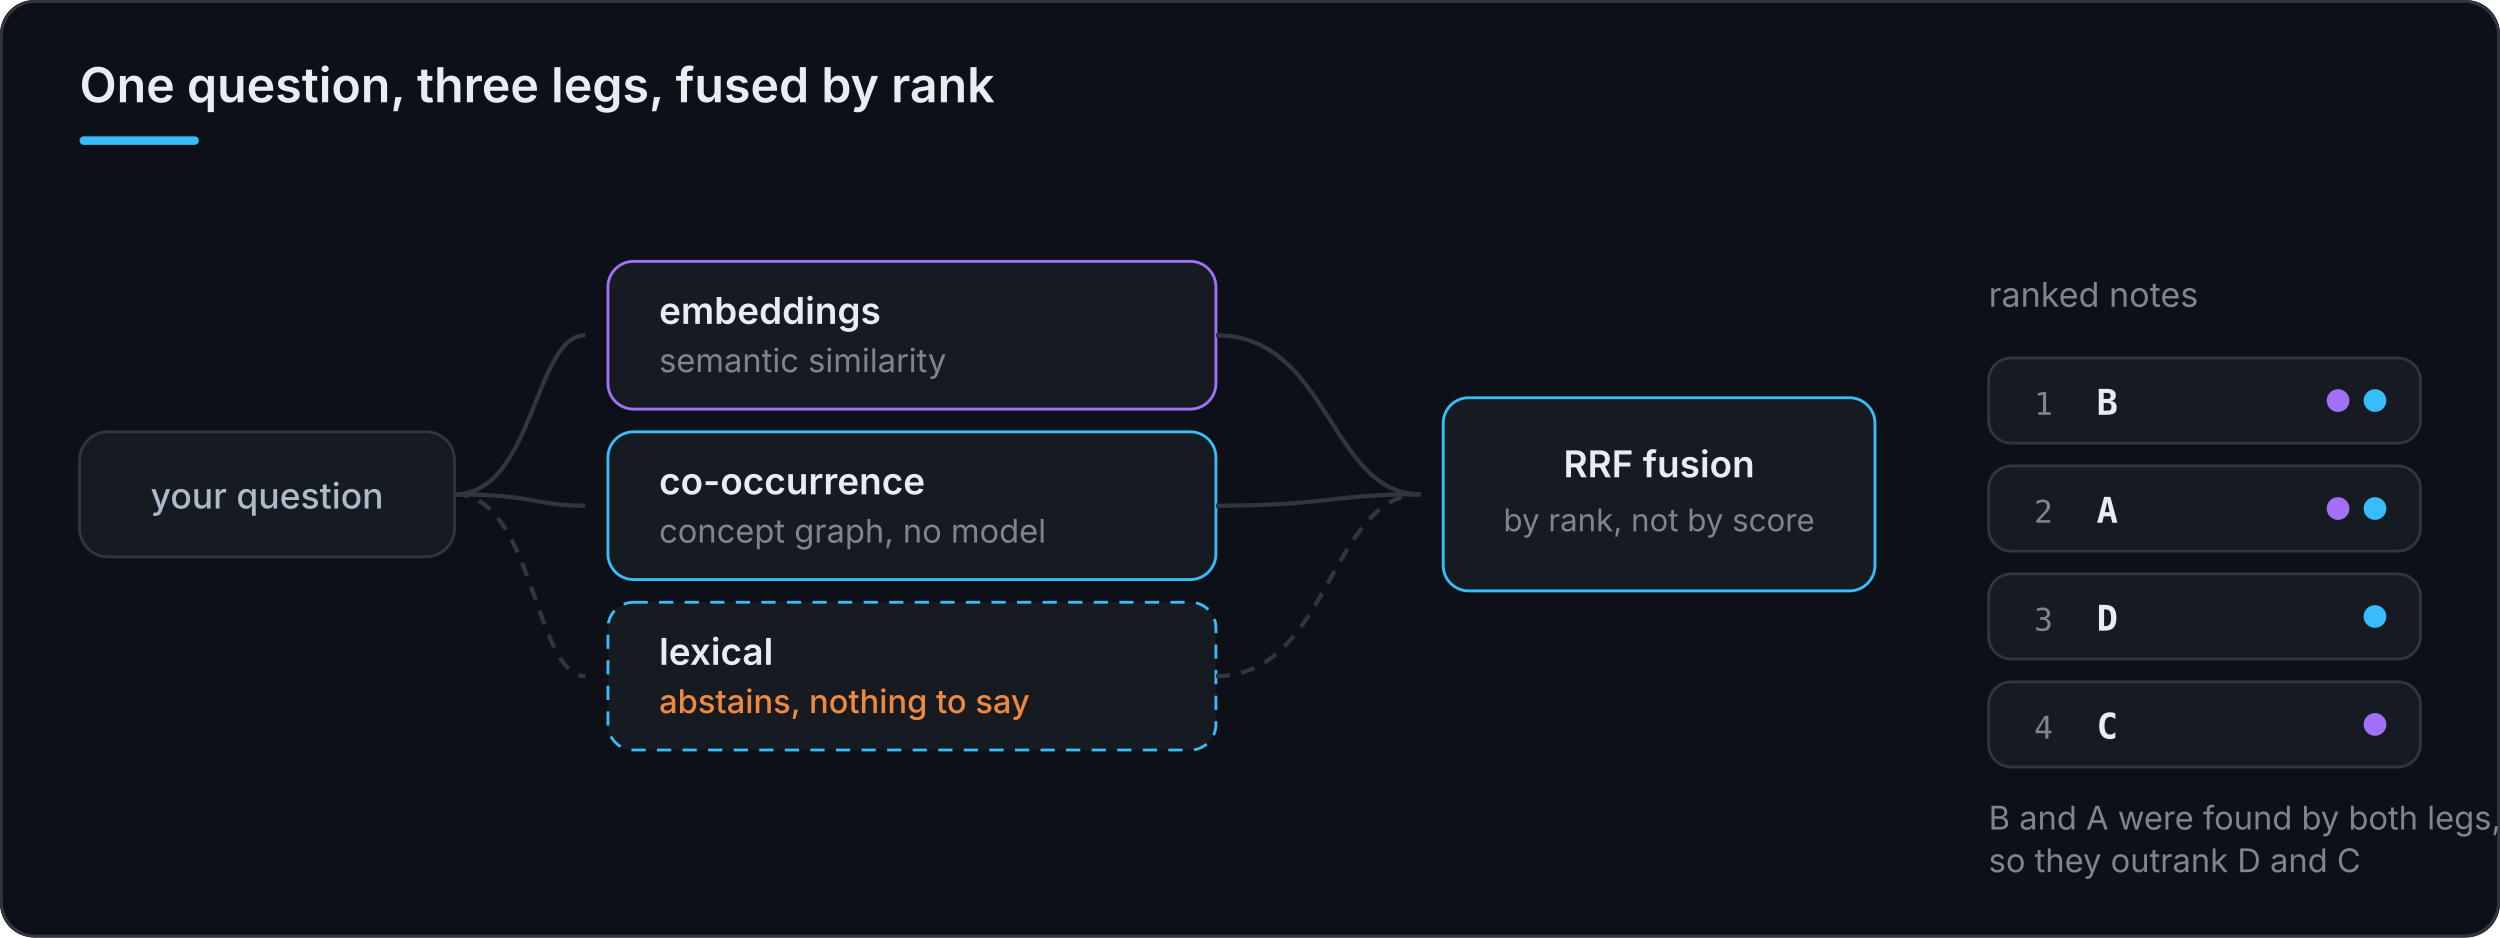
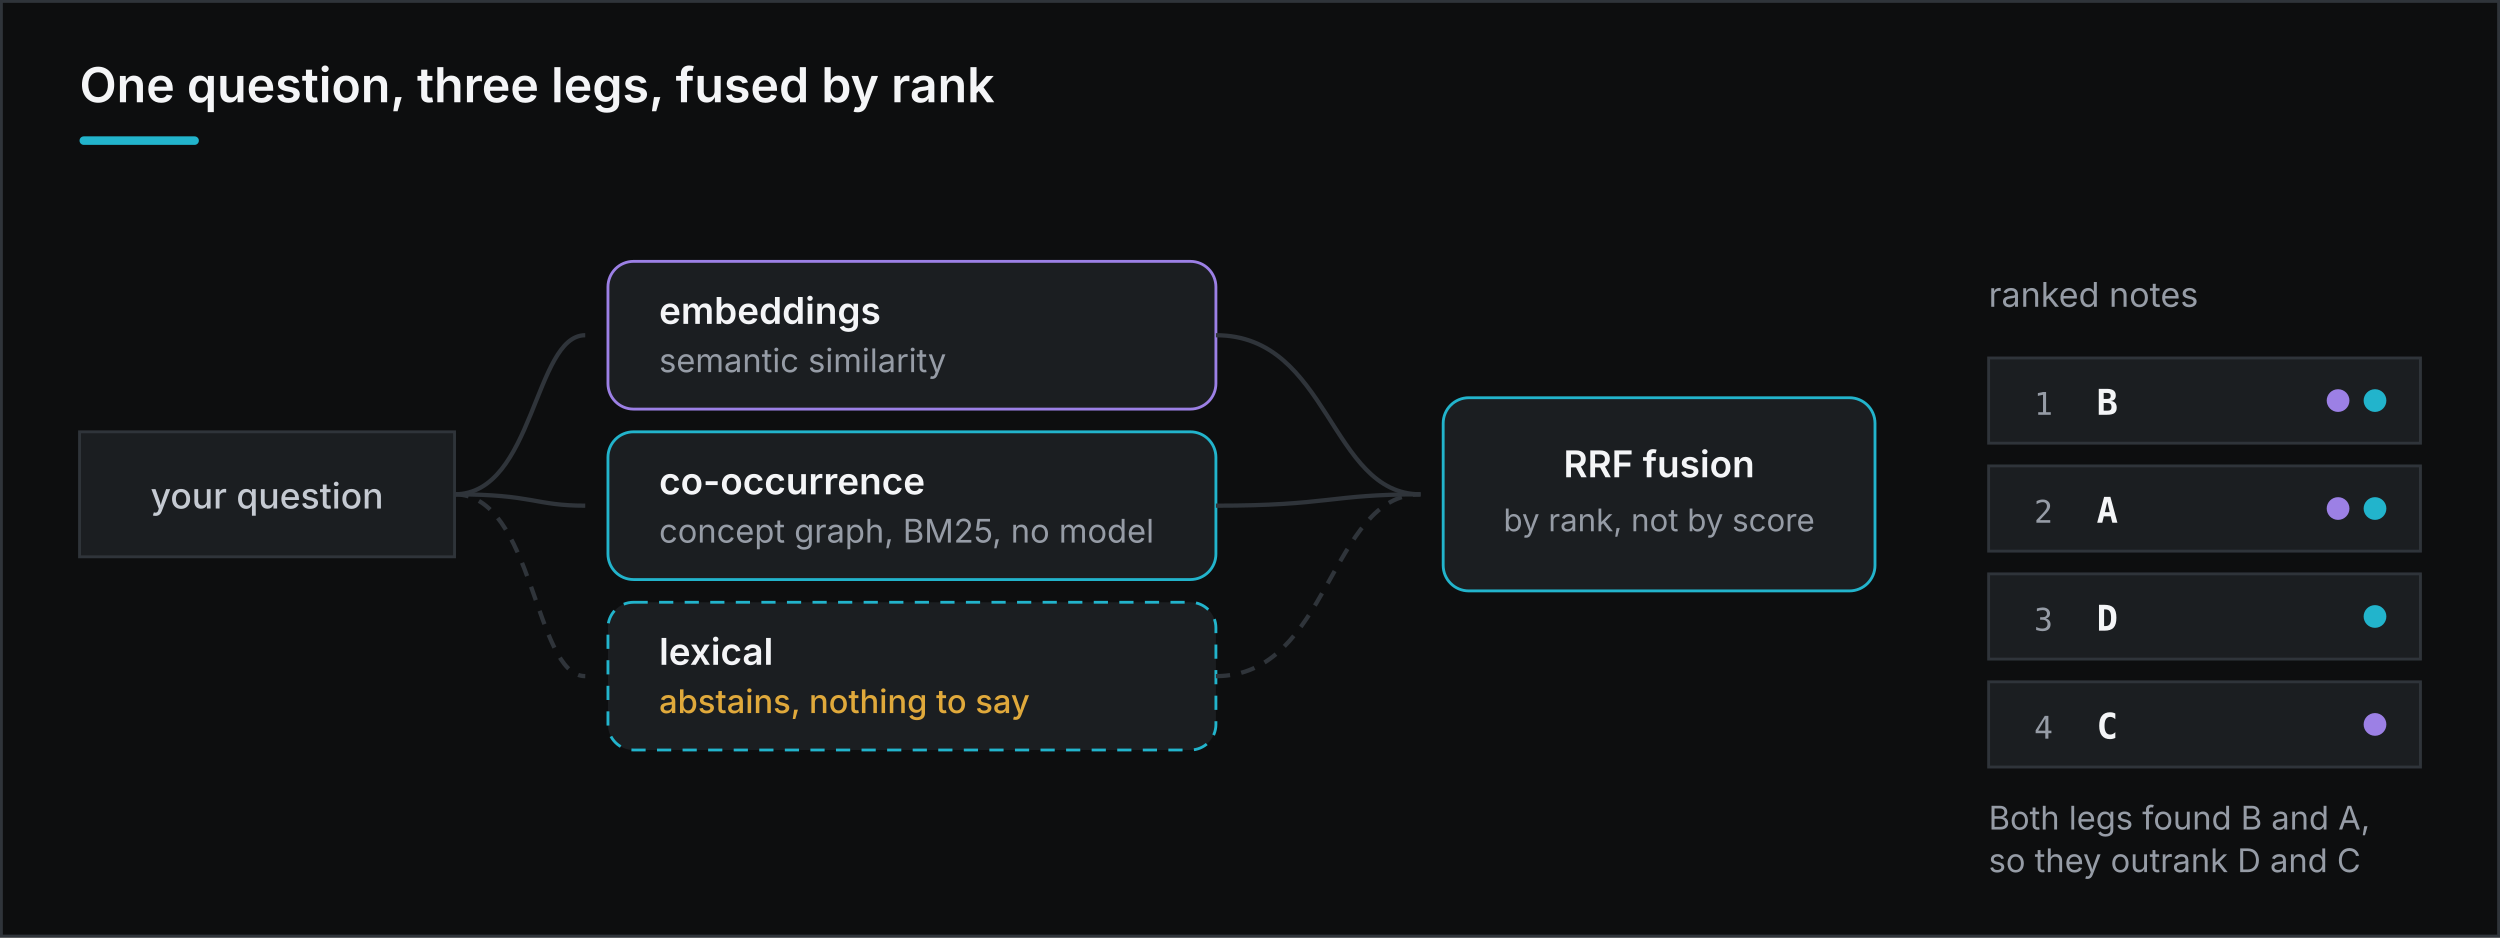
- <svg xmlns="http://www.w3.org/2000/svg" viewBox="0 0 880 330" width="880" height="330" role="img" aria-label="A question runs down three independent legs. Two return ranked notes, the opt-in lexical leg abstains, and what comes back is fused by rank." font-family="Inter, system-ui, -apple-system, 'Segoe UI', sans-serif">
-   <rect width="880" height="330" rx="12" fill="#0d1117" />
-   <rect x="0.5" y="0.5" width="879" height="329" rx="12" fill="none" stroke="#30363d" />
-   <text x="28" y="36" font-size="17" fill="#e6edf3" font-family="Inter, system-ui, -apple-system, 'Segoe UI', sans-serif" font-weight="600" text-anchor="start">One question, three legs, fused by rank</text>
-   <rect x="28" y="48" width="42" height="3" rx="1.5" fill="#38bdf8" />
-   <rect x="28" y="152" width="132" height="44" rx="10" fill="#161b22" stroke="#30363d" stroke-width="1" />
-   <text x="94" y="179" font-size="12.5" fill="#adbac7" font-family="Inter, system-ui, -apple-system, 'Segoe UI', sans-serif" font-weight="500" text-anchor="middle">your question</text>
-   <path d="M160 174 C 188 174, 188 118, 206 118" stroke="#30363d" stroke-width="1.5" fill="none" />
-   <rect x="214" y="92" width="214" height="52" rx="9" fill="#161b22" stroke="#a371f7" stroke-width="1" />
-   <text x="232" y="114" font-size="13" fill="#e6edf3" font-family="Inter, system-ui, -apple-system, 'Segoe UI', sans-serif" font-weight="600" text-anchor="start">embeddings</text>
-   <text x="232" y="131" font-size="11.5" fill="#7d8590" font-family="Inter, system-ui, -apple-system, 'Segoe UI', sans-serif" font-weight="400" text-anchor="start">semantic similarity</text>
-   <circle r="3.5" fill="#a371f7" opacity="0">
+ <svg xmlns="http://www.w3.org/2000/svg" viewBox="0 0 880 330" width="880" height="330" role="img" aria-label="A question runs down three independent legs. Two return ranked notes, the opt-in lexical leg abstains, and what comes back is fused by rank." font-family="Archivo, Inter, system-ui, -apple-system, 'Segoe UI', sans-serif">
+   <rect width="880" height="330" fill="#0D0E0F" />
+   <rect x="0.5" y="0.5" width="879" height="329" fill="none" stroke="#2F343A" />
+   <text x="28" y="36" font-size="17" fill="#F4F5F7" font-family="Archivo, Inter, system-ui, -apple-system, 'Segoe UI', sans-serif" font-weight="600" text-anchor="start">One question, three legs, fused by rank</text>
+   <rect x="28" y="48" width="42" height="3" rx="1.5" fill="#22B4CC" />
+   <rect x="28" y="152" width="132" height="44" rx="0" fill="#1B1E21" stroke="#2F343A" stroke-width="1" />
+   <text x="94" y="179" font-size="12.5" fill="#C5CAD2" font-family="Archivo, Inter, system-ui, -apple-system, 'Segoe UI', sans-serif" font-weight="500" text-anchor="middle">your question</text>
+   <path d="M160 174 C 188 174, 188 118, 206 118" stroke="#2F343A" stroke-width="1.5" fill="none" />
+   <rect x="214" y="92" width="214" height="52" rx="9" fill="#1B1E21" stroke="#9C80E5" stroke-width="1" />
+   <text x="232" y="114" font-size="13" fill="#F4F5F7" font-family="Archivo, Inter, system-ui, -apple-system, 'Segoe UI', sans-serif" font-weight="600" text-anchor="start">embeddings</text>
+   <text x="232" y="131" font-size="11.5" fill="#969CA6" font-family="Archivo, Inter, system-ui, -apple-system, 'Segoe UI', sans-serif" font-weight="400" text-anchor="start">semantic similarity</text>
+   <circle r="3.5" fill="#9C80E5" opacity="0">
    <animate attributeName="opacity" values="0;0;1;1;0;0" keyTimes="0;0.05;0.075;0.167;0.192;1" dur="12.0s" repeatCount="indefinite" />
    <animateMotion path="M160 174 C 188 174, 188 118, 206 118" calcMode="linear" rotate="0" keyPoints="0;0;1;1" keyTimes="0;0.058;0.133;1" dur="12.0s" repeatCount="indefinite" />
  </circle>
-   <path d="M160 174 C 188 174, 188 178, 206 178" stroke="#30363d" stroke-width="1.5" fill="none" />
-   <rect x="214" y="152" width="214" height="52" rx="9" fill="#161b22" stroke="#38bdf8" stroke-width="1" />
-   <text x="232" y="174" font-size="13" fill="#e6edf3" font-family="Inter, system-ui, -apple-system, 'Segoe UI', sans-serif" font-weight="600" text-anchor="start">co-occurrence</text>
-   <text x="232" y="191" font-size="11.5" fill="#7d8590" font-family="Inter, system-ui, -apple-system, 'Segoe UI', sans-serif" font-weight="400" text-anchor="start">concept graph, no model</text>
-   <circle r="3.5" fill="#38bdf8" opacity="0">
+   <path d="M160 174 C 188 174, 188 178, 206 178" stroke="#2F343A" stroke-width="1.5" fill="none" />
+   <rect x="214" y="152" width="214" height="52" rx="9" fill="#1B1E21" stroke="#22B4CC" stroke-width="1" />
+   <text x="232" y="174" font-size="13" fill="#F4F5F7" font-family="Archivo, Inter, system-ui, -apple-system, 'Segoe UI', sans-serif" font-weight="600" text-anchor="start">co-occurrence</text>
+   <text x="232" y="191" font-size="11.5" fill="#969CA6" font-family="Archivo, Inter, system-ui, -apple-system, 'Segoe UI', sans-serif" font-weight="400" text-anchor="start">concept graph, BM25, no model</text>
+   <circle r="3.5" fill="#22B4CC" opacity="0">
    <animate attributeName="opacity" values="0;0;1;1;0;0" keyTimes="0;0.067;0.092;0.183;0.208;1" dur="12.0s" repeatCount="indefinite" />
    <animateMotion path="M160 174 C 188 174, 188 178, 206 178" calcMode="linear" rotate="0" keyPoints="0;0;1;1" keyTimes="0;0.075;0.15;1" dur="12.0s" repeatCount="indefinite" />
  </circle>
-   <path d="M160 174 C 188 174, 188 238, 206 238" stroke="#30363d" stroke-width="1.5" fill="none" stroke-dasharray="5 4" />
-   <rect x="214" y="212" width="214" height="52" rx="9" fill="#161b22" stroke="#38bdf8" stroke-width="1" stroke-dasharray="5 4" />
-   <text x="232" y="234" font-size="13" fill="#e6edf3" font-family="Inter, system-ui, -apple-system, 'Segoe UI', sans-serif" font-weight="600" text-anchor="start">lexical</text>
+   <path d="M160 174 C 188 174, 188 238, 206 238" stroke="#2F343A" stroke-width="1.5" fill="none" stroke-dasharray="5 4" />
+   <rect x="214" y="212" width="214" height="52" rx="9" fill="#1B1E21" stroke="#22B4CC" stroke-width="1" stroke-dasharray="5 4" />
+   <text x="232" y="234" font-size="13" fill="#F4F5F7" font-family="Archivo, Inter, system-ui, -apple-system, 'Segoe UI', sans-serif" font-weight="600" text-anchor="start">lexical</text>
  <g opacity="0">
    <animate attributeName="opacity" values="0;0;1;1;0;0" keyTimes="0;0.058;0.083;0.2;0.225;1" dur="12.0s" repeatCount="indefinite" />
-     <text x="232" y="251" font-size="11.5" fill="#7d8590" font-family="Inter, system-ui, -apple-system, 'Segoe UI', sans-serif" font-weight="400" text-anchor="start">BM25 and fuzzy, no model</text>
+     <text x="232" y="251" font-size="11.5" fill="#969CA6" font-family="Archivo, Inter, system-ui, -apple-system, 'Segoe UI', sans-serif" font-weight="400" text-anchor="start">BM25 and fuzzy, no model</text>
  </g>
-   <circle r="3.5" fill="#38bdf8" opacity="0">
+   <circle r="3.5" fill="#22B4CC" opacity="0">
    <animate attributeName="opacity" values="0;0;1;1;0;0" keyTimes="0;0.083;0.108;0.2;0.225;1" dur="12.0s" repeatCount="indefinite" />
    <animateMotion path="M160 174 C 188 174, 188 238, 206 238" calcMode="linear" rotate="0" keyPoints="0;0;1;1" keyTimes="0;0.092;0.167;1" dur="12.0s" repeatCount="indefinite" />
  </circle>
  <g>
    <animate attributeName="opacity" values="1;1;0;0;1;1" keyTimes="0;0.05;0.075;0.2;0.225;1" dur="12.0s" repeatCount="indefinite" />
-     <text x="232" y="251" font-size="11.5" fill="#f0883e" font-family="Inter, system-ui, -apple-system, 'Segoe UI', sans-serif" font-weight="500" text-anchor="start">abstains, nothing to say</text>
+     <text x="232" y="251" font-size="11.5" fill="#E0A93B" font-family="Archivo, Inter, system-ui, -apple-system, 'Segoe UI', sans-serif" font-weight="500" text-anchor="start">abstains, nothing to say</text>
  </g>
-   <rect x="508" y="140" width="152" height="68" rx="9" fill="#161b22" stroke="#38bdf8" stroke-width="1" />
-   <text x="584" y="168" font-size="13" fill="#e6edf3" font-family="Inter, system-ui, -apple-system, 'Segoe UI', sans-serif" font-weight="600" text-anchor="middle">RRF fusion</text>
-   <text x="584" y="187" font-size="11" fill="#7d8590" font-family="Inter, system-ui, -apple-system, 'Segoe UI', sans-serif" font-weight="400" text-anchor="middle">by rank, not by score</text>
-   <path d="M428 118 C 468 118, 468 174, 500 174" stroke="#30363d" stroke-width="1.5" fill="none" />
-   <path d="M428 178 C 468 178, 468 174, 500 174" stroke="#30363d" stroke-width="1.5" fill="none" />
-   <path d="M428 238 C 468 238, 468 174, 500 174" stroke="#30363d" stroke-width="1.5" fill="none" stroke-dasharray="5 4" />
+   <rect x="508" y="140" width="152" height="68" rx="9" fill="#1B1E21" stroke="#22B4CC" stroke-width="1" />
+   <text x="584" y="168" font-size="13" fill="#F4F5F7" font-family="Archivo, Inter, system-ui, -apple-system, 'Segoe UI', sans-serif" font-weight="600" text-anchor="middle">RRF fusion</text>
+   <text x="584" y="187" font-size="11" fill="#969CA6" font-family="Archivo, Inter, system-ui, -apple-system, 'Segoe UI', sans-serif" font-weight="400" text-anchor="middle">by rank, not by score</text>
+   <path d="M428 118 C 468 118, 468 174, 500 174" stroke="#2F343A" stroke-width="1.5" fill="none" />
+   <path d="M428 178 C 468 178, 468 174, 500 174" stroke="#2F343A" stroke-width="1.5" fill="none" />
+   <path d="M428 238 C 468 238, 468 174, 500 174" stroke="#2F343A" stroke-width="1.5" fill="none" stroke-dasharray="5 4" />
  <g opacity="0">
    <animate attributeName="opacity" values="0;0;1;1;0;0" keyTimes="0;0.242;0.267;0.317;0.342;1" dur="12.0s" repeatCount="indefinite" />
    <g>
      <animateMotion path="M428 118 C 468 118, 468 174, 498 174" calcMode="linear" rotate="0" keyPoints="0;0;1;1" keyTimes="0;0.25;0.325;1" dur="12.0s" repeatCount="indefinite" />
-       <circle r="11" fill="#1d2433" stroke="#a371f7" stroke-width="1.2" />
-       <text x="0" y="4" font-size="11.5" fill="#e6edf3" font-family="ui-monospace, SFMono-Regular, Menlo, monospace" font-weight="600" text-anchor="middle">A</text>
+       <circle r="11" fill="#24272B" stroke="#9C80E5" stroke-width="1.2" />
+       <text x="0" y="4" font-size="11.5" fill="#F4F5F7" font-family="'Martian Mono', ui-monospace, SFMono-Regular, Menlo, monospace" font-weight="600" text-anchor="middle">A</text>
    </g>
  </g>
  <g opacity="0">
    <animate attributeName="opacity" values="0;0;1;1;0;0" keyTimes="0;0.279;0.304;0.354;0.379;1" dur="12.0s" repeatCount="indefinite" />
    <g>
      <animateMotion path="M428 118 C 468 118, 468 174, 498 174" calcMode="linear" rotate="0" keyPoints="0;0;1;1" keyTimes="0;0.287;0.362;1" dur="12.0s" repeatCount="indefinite" />
-       <circle r="11" fill="#1d2433" stroke="#a371f7" stroke-width="1.2" />
-       <text x="0" y="4" font-size="11.5" fill="#e6edf3" font-family="ui-monospace, SFMono-Regular, Menlo, monospace" font-weight="600" text-anchor="middle">B</text>
+       <circle r="11" fill="#24272B" stroke="#9C80E5" stroke-width="1.2" />
+       <text x="0" y="4" font-size="11.5" fill="#F4F5F7" font-family="'Martian Mono', ui-monospace, SFMono-Regular, Menlo, monospace" font-weight="600" text-anchor="middle">B</text>
    </g>
  </g>
  <g opacity="0">
    <animate attributeName="opacity" values="0;0;1;1;0;0" keyTimes="0;0.317;0.342;0.392;0.417;1" dur="12.0s" repeatCount="indefinite" />
    <g>
      <animateMotion path="M428 118 C 468 118, 468 174, 498 174" calcMode="linear" rotate="0" keyPoints="0;0;1;1" keyTimes="0;0.325;0.4;1" dur="12.0s" repeatCount="indefinite" />
-       <circle r="11" fill="#1d2433" stroke="#a371f7" stroke-width="1.2" />
-       <text x="0" y="4" font-size="11.5" fill="#e6edf3" font-family="ui-monospace, SFMono-Regular, Menlo, monospace" font-weight="600" text-anchor="middle">C</text>
+       <circle r="11" fill="#24272B" stroke="#9C80E5" stroke-width="1.2" />
+       <text x="0" y="4" font-size="11.5" fill="#F4F5F7" font-family="'Martian Mono', ui-monospace, SFMono-Regular, Menlo, monospace" font-weight="600" text-anchor="middle">C</text>
    </g>
  </g>
  <g opacity="0">
    <animate attributeName="opacity" values="0;0;1;1;0;0" keyTimes="0;0.263;0.287;0.338;0.362;1" dur="12.0s" repeatCount="indefinite" />
    <g>
      <animateMotion path="M428 178 C 468 178, 468 174, 498 174" calcMode="linear" rotate="0" keyPoints="0;0;1;1" keyTimes="0;0.271;0.346;1" dur="12.0s" repeatCount="indefinite" />
-       <circle r="11" fill="#1d2433" stroke="#38bdf8" stroke-width="1.2" />
-       <text x="0" y="4" font-size="11.5" fill="#e6edf3" font-family="ui-monospace, SFMono-Regular, Menlo, monospace" font-weight="600" text-anchor="middle">B</text>
+       <circle r="11" fill="#24272B" stroke="#22B4CC" stroke-width="1.2" />
+       <text x="0" y="4" font-size="11.5" fill="#F4F5F7" font-family="'Martian Mono', ui-monospace, SFMono-Regular, Menlo, monospace" font-weight="600" text-anchor="middle">B</text>
    </g>
  </g>
  <g opacity="0">
    <animate attributeName="opacity" values="0;0;1;1;0;0" keyTimes="0;0.3;0.325;0.375;0.4;1" dur="12.0s" repeatCount="indefinite" />
    <g>
      <animateMotion path="M428 178 C 468 178, 468 174, 498 174" calcMode="linear" rotate="0" keyPoints="0;0;1;1" keyTimes="0;0.308;0.383;1" dur="12.0s" repeatCount="indefinite" />
-       <circle r="11" fill="#1d2433" stroke="#38bdf8" stroke-width="1.2" />
-       <text x="0" y="4" font-size="11.5" fill="#e6edf3" font-family="ui-monospace, SFMono-Regular, Menlo, monospace" font-weight="600" text-anchor="middle">A</text>
+       <circle r="11" fill="#24272B" stroke="#22B4CC" stroke-width="1.2" />
+       <text x="0" y="4" font-size="11.5" fill="#F4F5F7" font-family="'Martian Mono', ui-monospace, SFMono-Regular, Menlo, monospace" font-weight="600" text-anchor="middle">A</text>
    </g>
  </g>
  <g opacity="0">
    <animate attributeName="opacity" values="0;0;1;1;0;0" keyTimes="0;0.338;0.362;0.412;0.438;1" dur="12.0s" repeatCount="indefinite" />
    <g>
      <animateMotion path="M428 178 C 468 178, 468 174, 498 174" calcMode="linear" rotate="0" keyPoints="0;0;1;1" keyTimes="0;0.346;0.421;1" dur="12.0s" repeatCount="indefinite" />
-       <circle r="11" fill="#1d2433" stroke="#38bdf8" stroke-width="1.2" />
-       <text x="0" y="4" font-size="11.5" fill="#e6edf3" font-family="ui-monospace, SFMono-Regular, Menlo, monospace" font-weight="600" text-anchor="middle">D</text>
+       <circle r="11" fill="#24272B" stroke="#22B4CC" stroke-width="1.2" />
+       <text x="0" y="4" font-size="11.5" fill="#F4F5F7" font-family="'Martian Mono', ui-monospace, SFMono-Regular, Menlo, monospace" font-weight="600" text-anchor="middle">D</text>
    </g>
  </g>
  <g>
    <animate attributeName="opacity" values="1;1;0;0;1;1" keyTimes="0;0.05;0.075;0.45;0.475;1" dur="12.0s" repeatCount="indefinite" />
-     <text x="700" y="108" font-size="12" fill="#7d8590" font-family="Inter, system-ui, -apple-system, 'Segoe UI', sans-serif" font-weight="400" text-anchor="start">ranked notes</text>
+     <text x="700" y="108" font-size="12" fill="#969CA6" font-family="Archivo, Inter, system-ui, -apple-system, 'Segoe UI', sans-serif" font-weight="400" text-anchor="start">ranked notes</text>
  </g>
  <g>
    <animate attributeName="opacity" values="1;1;0;0;1;1" keyTimes="0;0.05;0.075;0.467;0.492;1" dur="12.0s" repeatCount="indefinite" />
-     <rect x="700" y="126" width="152" height="30" rx="8" fill="#161b22" stroke="#30363d" />
-     <text x="716" y="146" font-size="11" fill="#7d8590" font-family="ui-monospace, SFMono-Regular, Menlo, monospace" font-weight="400" text-anchor="start">1</text>
-     <text x="738" y="146" font-size="12.5" fill="#e6edf3" font-family="ui-monospace, SFMono-Regular, Menlo, monospace" font-weight="600" text-anchor="start">B</text>
-     <circle cx="823" cy="141" r="4" fill="#a371f7" />
-     <circle cx="836" cy="141" r="4" fill="#38bdf8" />
+     <rect x="700" y="126" width="152" height="30" fill="#1B1E21" stroke="#2F343A" />
+     <text x="716" y="146" font-size="11" fill="#969CA6" font-family="'Martian Mono', ui-monospace, SFMono-Regular, Menlo, monospace" font-weight="400" text-anchor="start">1</text>
+     <text x="738" y="146" font-size="12.5" fill="#F4F5F7" font-family="'Martian Mono', ui-monospace, SFMono-Regular, Menlo, monospace" font-weight="600" text-anchor="start">B</text>
+     <circle cx="823" cy="141" r="4" fill="#9C80E5" />
+     <circle cx="836" cy="141" r="4" fill="#22B4CC" />
  </g>
  <g>
    <animate attributeName="opacity" values="1;1;0;0;1;1" keyTimes="0;0.05;0.075;0.496;0.521;1" dur="12.0s" repeatCount="indefinite" />
-     <rect x="700" y="164" width="152" height="30" rx="8" fill="#161b22" stroke="#30363d" />
-     <text x="716" y="184" font-size="11" fill="#7d8590" font-family="ui-monospace, SFMono-Regular, Menlo, monospace" font-weight="400" text-anchor="start">2</text>
-     <text x="738" y="184" font-size="12.5" fill="#e6edf3" font-family="ui-monospace, SFMono-Regular, Menlo, monospace" font-weight="600" text-anchor="start">A</text>
-     <circle cx="823" cy="179" r="4" fill="#a371f7" />
-     <circle cx="836" cy="179" r="4" fill="#38bdf8" />
+     <rect x="700" y="164" width="152" height="30" fill="#1B1E21" stroke="#2F343A" />
+     <text x="716" y="184" font-size="11" fill="#969CA6" font-family="'Martian Mono', ui-monospace, SFMono-Regular, Menlo, monospace" font-weight="400" text-anchor="start">2</text>
+     <text x="738" y="184" font-size="12.5" fill="#F4F5F7" font-family="'Martian Mono', ui-monospace, SFMono-Regular, Menlo, monospace" font-weight="600" text-anchor="start">A</text>
+     <circle cx="823" cy="179" r="4" fill="#9C80E5" />
+     <circle cx="836" cy="179" r="4" fill="#22B4CC" />
  </g>
  <g>
    <animate attributeName="opacity" values="1;1;0;0;1;1" keyTimes="0;0.05;0.075;0.525;0.55;1" dur="12.0s" repeatCount="indefinite" />
-     <rect x="700" y="202" width="152" height="30" rx="8" fill="#161b22" stroke="#30363d" />
-     <text x="716" y="222" font-size="11" fill="#7d8590" font-family="ui-monospace, SFMono-Regular, Menlo, monospace" font-weight="400" text-anchor="start">3</text>
-     <text x="738" y="222" font-size="12.5" fill="#e6edf3" font-family="ui-monospace, SFMono-Regular, Menlo, monospace" font-weight="600" text-anchor="start">D</text>
-     <circle cx="836" cy="217" r="4" fill="#38bdf8" />
+     <rect x="700" y="202" width="152" height="30" fill="#1B1E21" stroke="#2F343A" />
+     <text x="716" y="222" font-size="11" fill="#969CA6" font-family="'Martian Mono', ui-monospace, SFMono-Regular, Menlo, monospace" font-weight="400" text-anchor="start">3</text>
+     <text x="738" y="222" font-size="12.5" fill="#F4F5F7" font-family="'Martian Mono', ui-monospace, SFMono-Regular, Menlo, monospace" font-weight="600" text-anchor="start">D</text>
+     <circle cx="836" cy="217" r="4" fill="#22B4CC" />
  </g>
  <g>
    <animate attributeName="opacity" values="1;1;0;0;1;1" keyTimes="0;0.05;0.075;0.554;0.579;1" dur="12.0s" repeatCount="indefinite" />
-     <rect x="700" y="240" width="152" height="30" rx="8" fill="#161b22" stroke="#30363d" />
-     <text x="716" y="260" font-size="11" fill="#7d8590" font-family="ui-monospace, SFMono-Regular, Menlo, monospace" font-weight="400" text-anchor="start">4</text>
-     <text x="738" y="260" font-size="12.5" fill="#e6edf3" font-family="ui-monospace, SFMono-Regular, Menlo, monospace" font-weight="600" text-anchor="start">C</text>
-     <circle cx="836" cy="255" r="4" fill="#a371f7" />
+     <rect x="700" y="240" width="152" height="30" fill="#1B1E21" stroke="#2F343A" />
+     <text x="716" y="260" font-size="11" fill="#969CA6" font-family="'Martian Mono', ui-monospace, SFMono-Regular, Menlo, monospace" font-weight="400" text-anchor="start">4</text>
+     <text x="738" y="260" font-size="12.5" fill="#F4F5F7" font-family="'Martian Mono', ui-monospace, SFMono-Regular, Menlo, monospace" font-weight="600" text-anchor="start">C</text>
+     <circle cx="836" cy="255" r="4" fill="#9C80E5" />
  </g>
  <g>
    <animate attributeName="opacity" values="1;1;0;0;1;1" keyTimes="0;0.05;0.075;0.617;0.642;1" dur="12.0s" repeatCount="indefinite" />
-     <text x="700" y="292" font-size="11.5" fill="#7d8590" font-family="Inter, system-ui, -apple-system, 'Segoe UI', sans-serif" font-weight="400" text-anchor="start">B and A were found by both legs,</text>
-     <text x="700" y="307" font-size="11.5" fill="#7d8590" font-family="Inter, system-ui, -apple-system, 'Segoe UI', sans-serif" font-weight="400" text-anchor="start">so they outrank D and C</text>
+     <text x="700" y="292" font-size="11.5" fill="#969CA6" font-family="Archivo, Inter, system-ui, -apple-system, 'Segoe UI', sans-serif" font-weight="400" text-anchor="start">Both legs found B and A,</text>
+     <text x="700" y="307" font-size="11.5" fill="#969CA6" font-family="Archivo, Inter, system-ui, -apple-system, 'Segoe UI', sans-serif" font-weight="400" text-anchor="start">so they outrank D and C</text>
  </g>
</svg>
